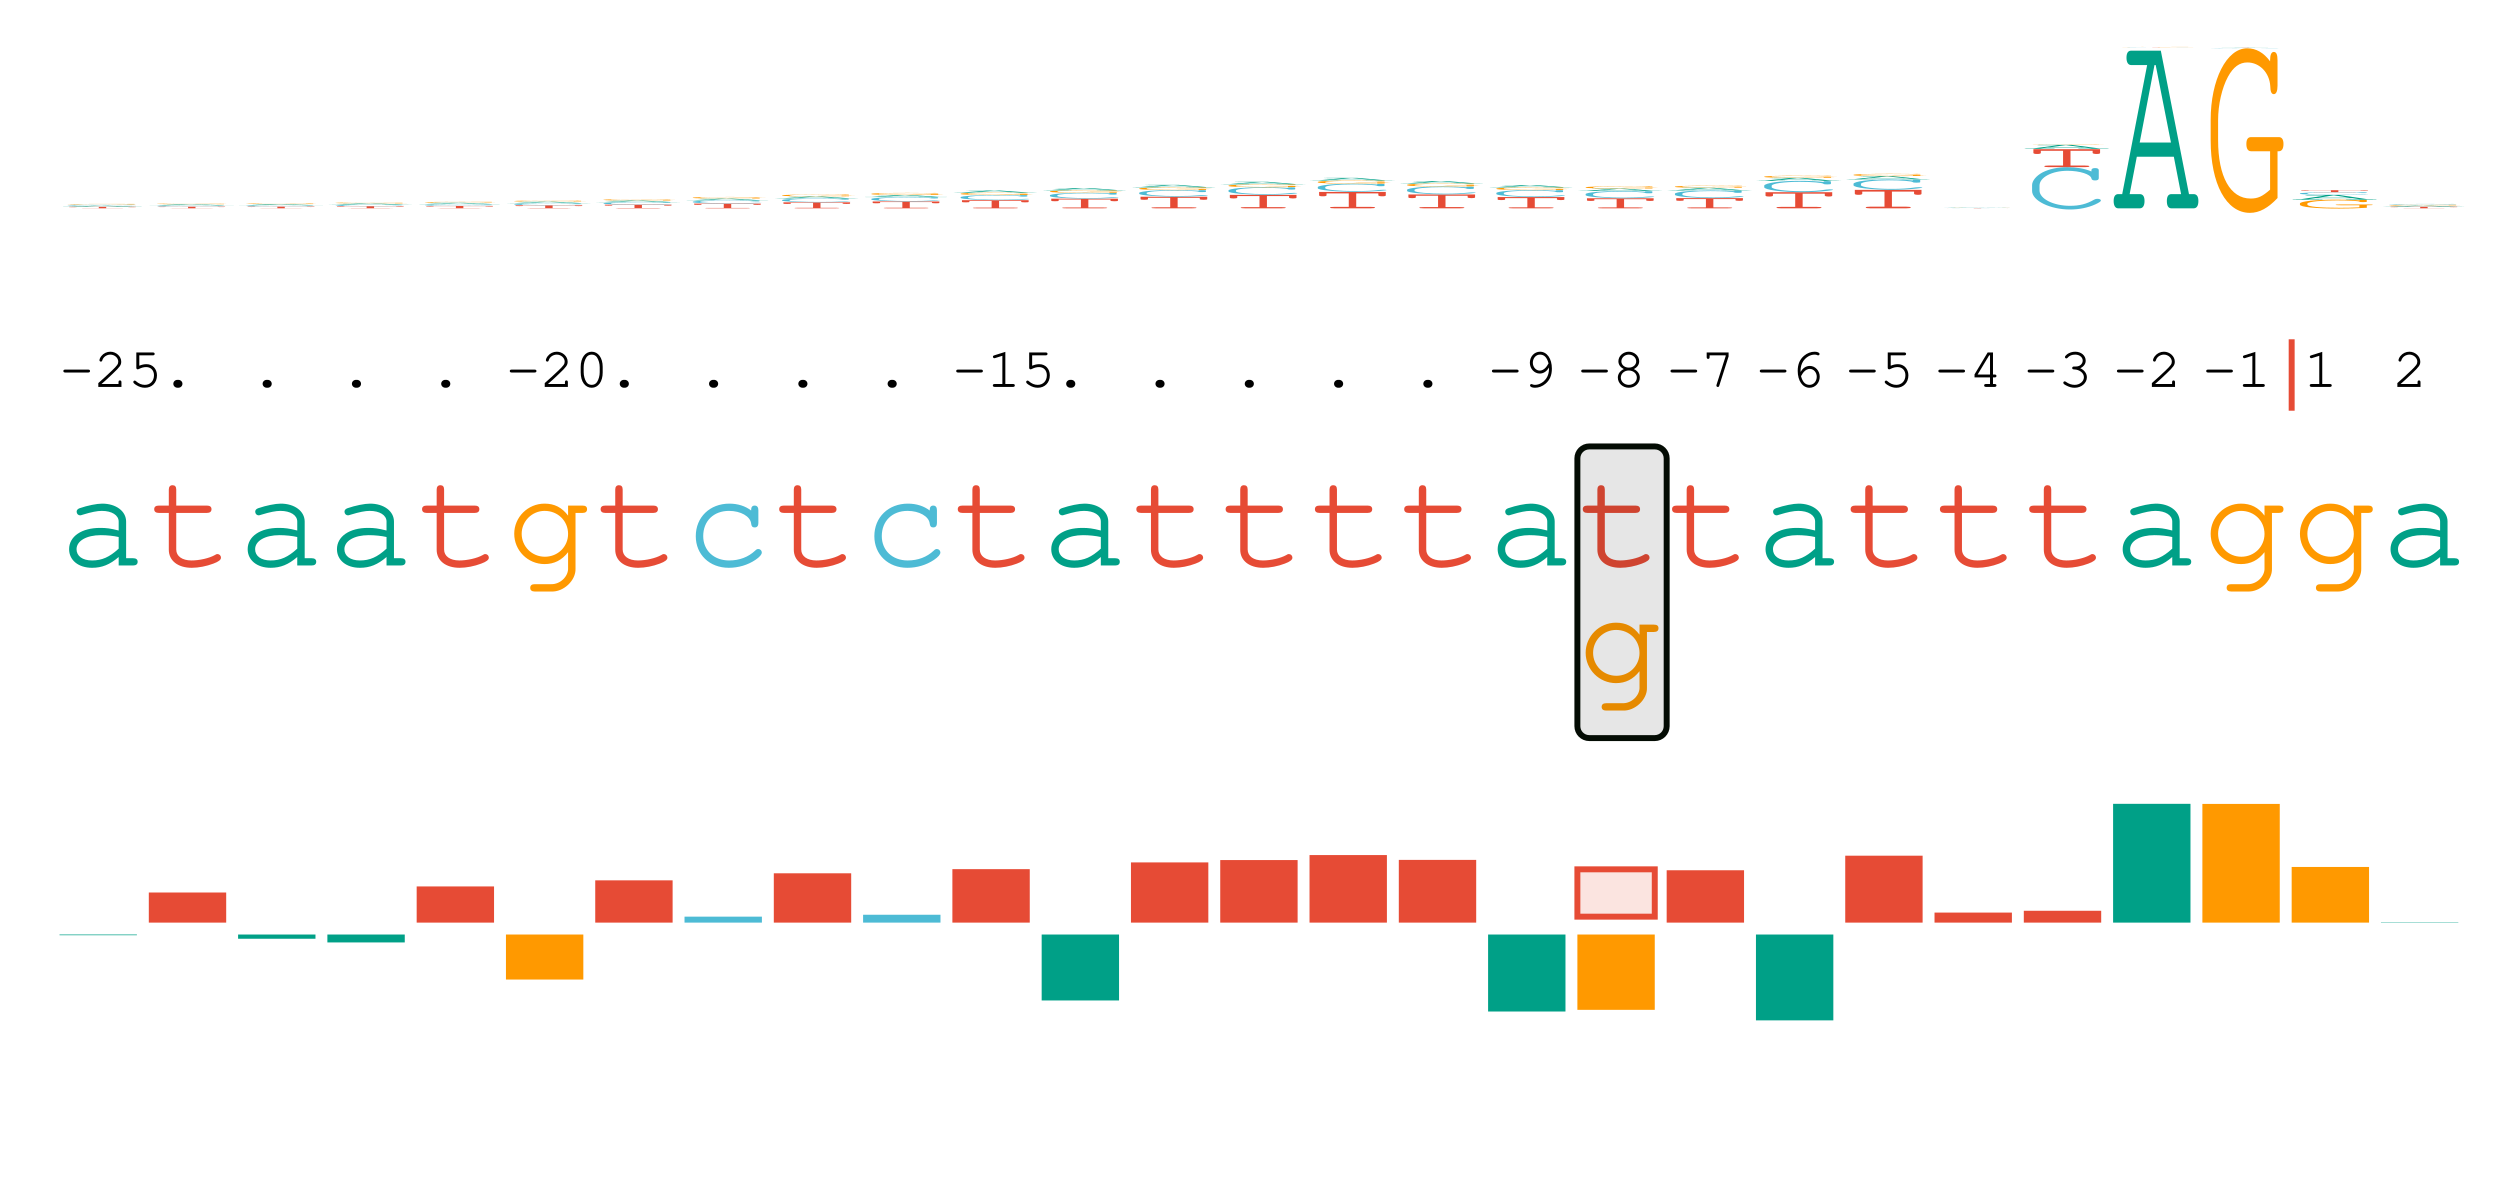
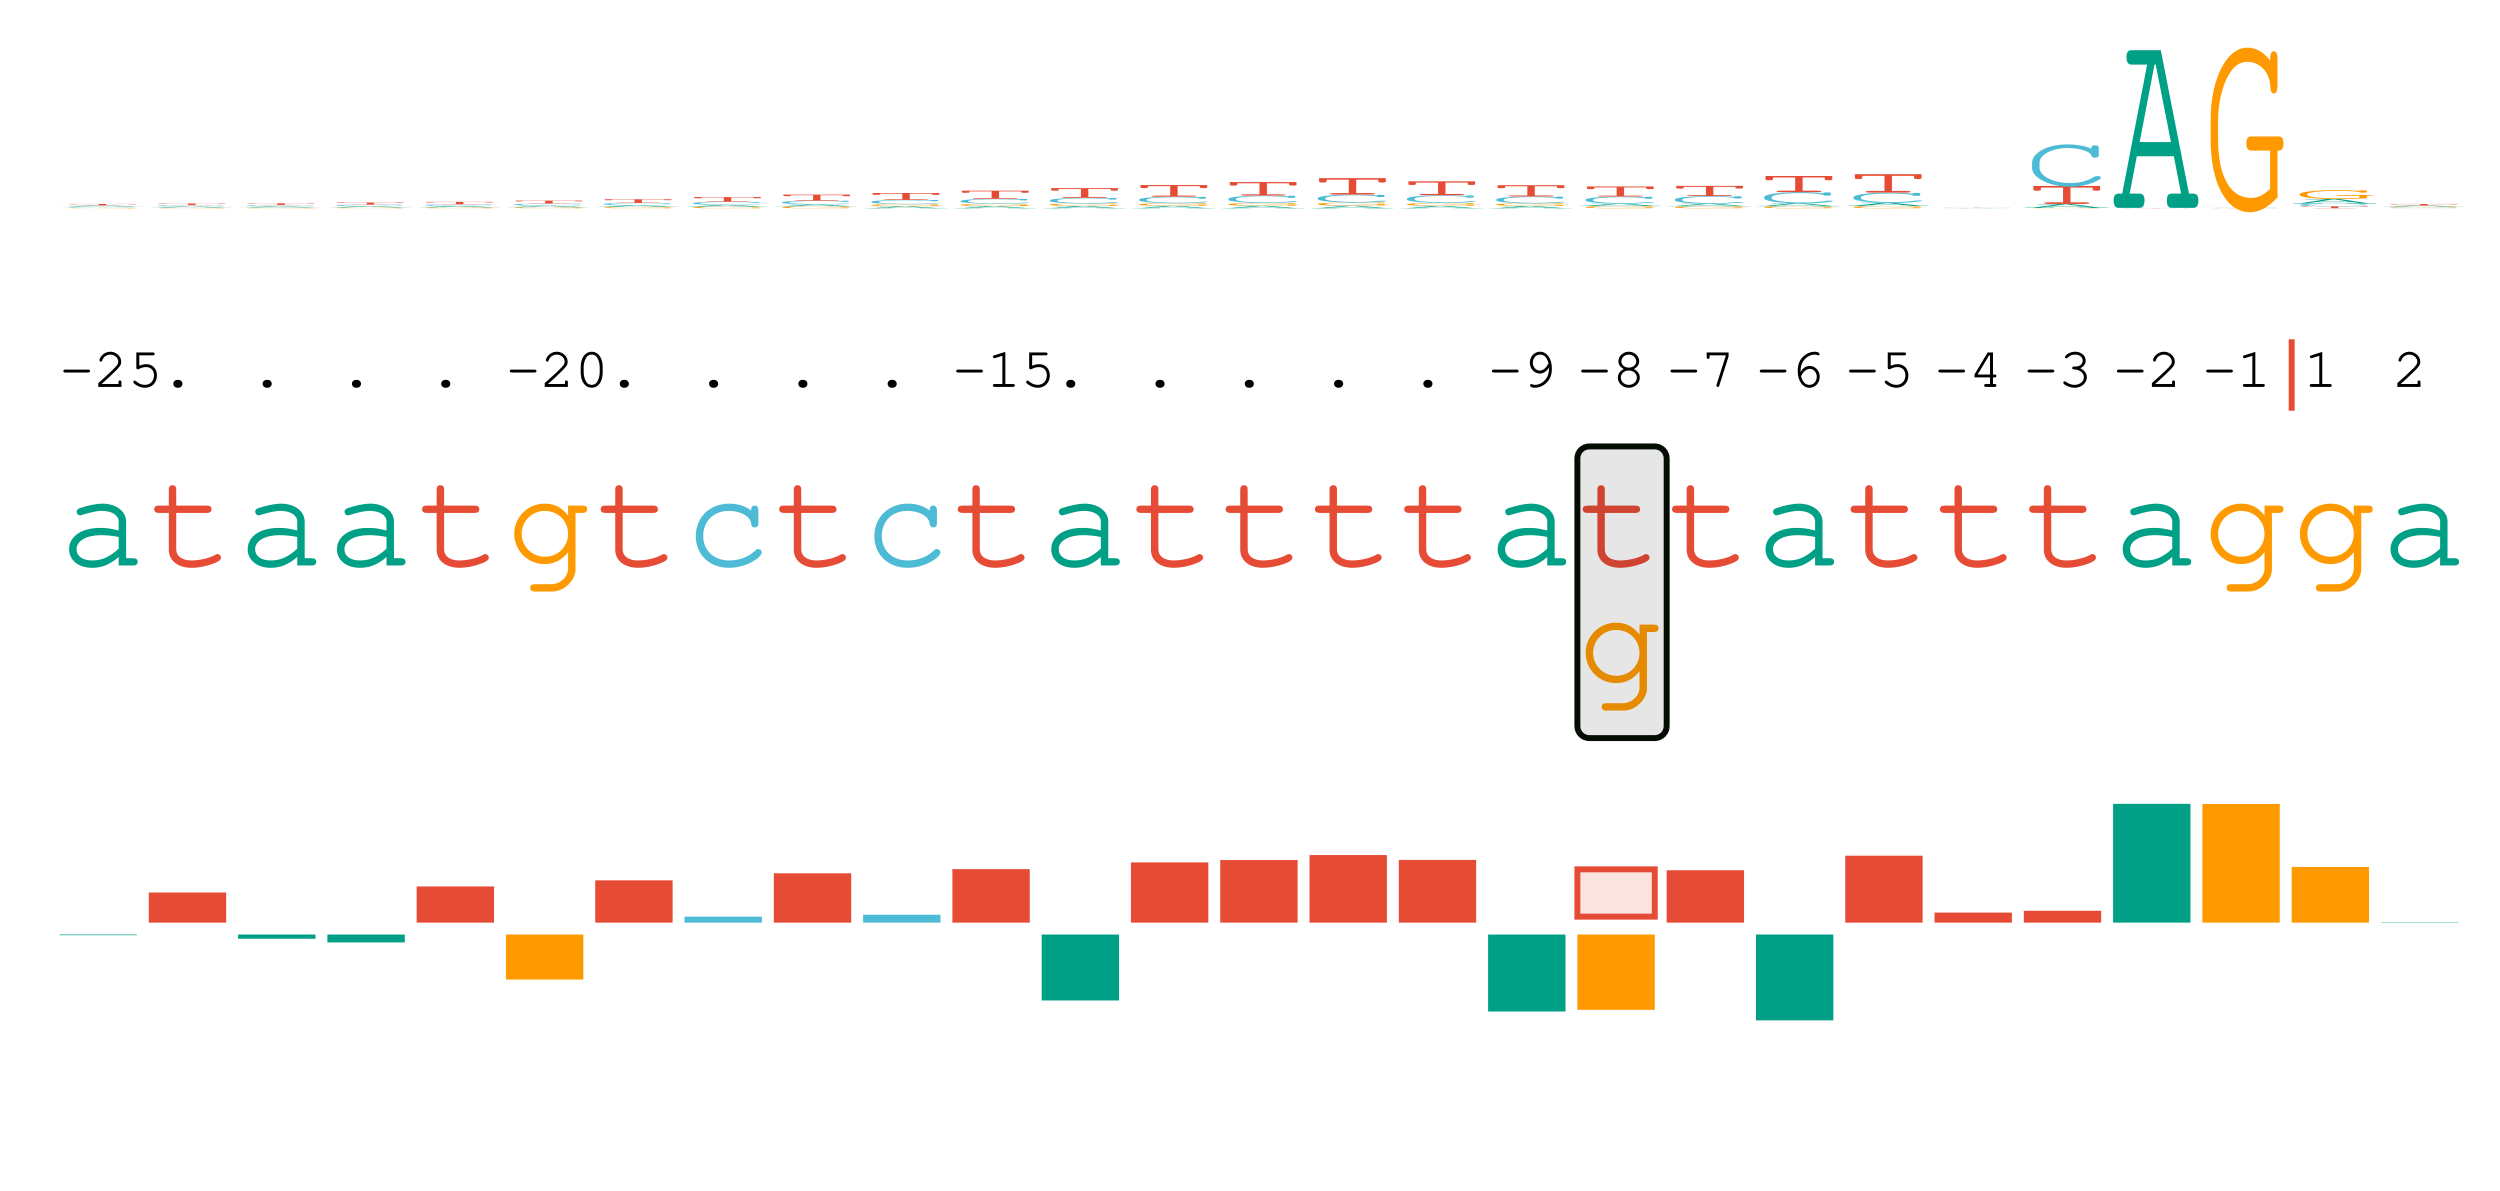
<svg xmlns="http://www.w3.org/2000/svg" width="420" height="200">
  <style>
-         text { font: 24px courier, monospace; }
-         text.t20 { font: 20px courier, monospace; }
-         text.t14 { font: 14px courier, monospace; }
-         text.t12 { font: 12px courier, monospace; }
-     </style>
+   text { font: 24px courier, monospace; }
+   text.t20 { font: 20px courier, monospace; }
+   text.t14 { font: 14px courier, monospace; }
+   text.t12 { font: 12px courier, monospace; }
+   </style>
  <g>
-     <g transform="translate(10,35) scale(1,0.018851)">
-       <text x="0" y="0" fill="#e64b35">T</text>
-     </g>
-     <g transform="translate(10,34.73999) scale(1,0.013357)">
-       <text x="0" y="0" fill="#00A087">A</text>
-     </g>
-     <g transform="translate(10,34.55575) scale(1,0.013034)">
-       <text x="0" y="0" fill="#4dbbd5">C</text>
-     </g>
-     <g transform="translate(10,34.37597) scale(1,0.008564)">
-       <text x="0" y="0" fill="#ff9900">G</text>
-     </g>
-     <g transform="translate(25,35) scale(1,0.020958)">
-       <text x="0" y="0" fill="#e64b35">T</text>
-     </g>
-     <g transform="translate(25,34.71092) scale(1,0.014582)">
-       <text x="0" y="0" fill="#4dbbd5">C</text>
-     </g>
-     <g transform="translate(25,34.50979) scale(1,0.014287)">
-       <text x="0" y="0" fill="#00A087">A</text>
-     </g>
-     <g transform="translate(25,34.31273) scale(1,0.009151)">
-       <text x="0" y="0" fill="#ff9900">G</text>
-     </g>
-     <g transform="translate(40,35) scale(1,0.021809)">
-       <text x="0" y="0" fill="#e64b35">T</text>
-     </g>
-     <g transform="translate(40,34.69918) scale(1,0.01523)">
-       <text x="0" y="0" fill="#4dbbd5">C</text>
-     </g>
-     <g transform="translate(40,34.48912) scale(1,0.014499)">
-       <text x="0" y="0" fill="#00A087">A</text>
-     </g>
-     <g transform="translate(40,34.28913) scale(1,0.009382)">
-       <text x="0" y="0" fill="#ff9900">G</text>
-     </g>
-     <g transform="translate(55,35) scale(1,0.026396)">
-       <text x="0" y="0" fill="#e64b35">T</text>
-     </g>
-     <g transform="translate(55,34.63592) scale(1,0.017787)">
-       <text x="0" y="0" fill="#4dbbd5">C</text>
-     </g>
-     <g transform="translate(55,34.39059) scale(1,0.016222)">
-       <text x="0" y="0" fill="#00A087">A</text>
-     </g>
-     <g transform="translate(55,34.16684) scale(1,0.010743)">
-       <text x="0" y="0" fill="#ff9900">G</text>
-     </g>
-     <g transform="translate(70,35) scale(1,0.030226)">
-       <text x="0" y="0" fill="#e64b35">T</text>
-     </g>
-     <g transform="translate(70,34.58309) scale(1,0.020071)">
-       <text x="0" y="0" fill="#4dbbd5">C</text>
-     </g>
-     <g transform="translate(70,34.30624) scale(1,0.017057)">
-       <text x="0" y="0" fill="#00A087">A</text>
-     </g>
-     <g transform="translate(70,34.07098) scale(1,0.011979)">
-       <text x="0" y="0" fill="#ff9900">G</text>
-     </g>
-     <g transform="translate(85,35) scale(1,0.037703)">
-       <text x="0" y="0" fill="#e64b35">T</text>
-     </g>
-     <g transform="translate(85,34.47996) scale(1,0.024217)">
-       <text x="0" y="0" fill="#4dbbd5">C</text>
-     </g>
-     <g transform="translate(85,34.14593) scale(1,0.019089)">
-       <text x="0" y="0" fill="#00A087">A</text>
-     </g>
-     <g transform="translate(85,33.88263) scale(1,0.014056)">
-       <text x="0" y="0" fill="#ff9900">G</text>
-     </g>
-     <g transform="translate(100,35) scale(1,0.045572)">
-       <text x="0" y="0" fill="#e64b35">T</text>
-     </g>
-     <g transform="translate(100,34.37142) scale(1,0.029304)">
-       <text x="0" y="0" fill="#4dbbd5">C</text>
-     </g>
-     <g transform="translate(100,33.96722) scale(1,0.020168)">
-       <text x="0" y="0" fill="#00A087">A</text>
-     </g>
-     <g transform="translate(100,33.68905) scale(1,0.016491)">
-       <text x="0" y="0" fill="#ff9900">G</text>
-     </g>
-     <g transform="translate(115,35) scale(1,0.059136)">
-       <text x="0" y="0" fill="#e64b35">T</text>
-     </g>
-     <g transform="translate(115,34.18433) scale(1,0.037203)">
-       <text x="0" y="0" fill="#4dbbd5">C</text>
-     </g>
-     <g transform="translate(115,33.67119) scale(1,0.022766)">
-       <text x="0" y="0" fill="#00A087">A</text>
-     </g>
-     <g transform="translate(115,33.35718) scale(1,0.019712)">
-       <text x="0" y="0" fill="#ff9900">G</text>
-     </g>
-     <g transform="translate(130,35) scale(1,0.074826)">
-       <text x="0" y="0" fill="#e64b35">T</text>
-     </g>
-     <g transform="translate(130,33.96792) scale(1,0.045671)">
-       <text x="0" y="0" fill="#4dbbd5">C</text>
-     </g>
-     <g transform="translate(130,33.33798) scale(1,0.024773)">
-       <text x="0" y="0" fill="#00A087">A</text>
-     </g>
-     <g transform="translate(130,32.99627) scale(1,0.023257)">
-       <text x="0" y="0" fill="#ff9900">G</text>
-     </g>
-     <g transform="translate(145,35) scale(1,0.085406)">
-       <text x="0" y="0" fill="#e64b35">T</text>
-     </g>
-     <g transform="translate(145,33.82198) scale(1,0.051545)">
-       <text x="0" y="0" fill="#4dbbd5">C</text>
-     </g>
-     <g transform="translate(145,33.11102) scale(1,0.025584)">
-       <text x="0" y="0" fill="#00A087">A</text>
-     </g>
-     <g transform="translate(145,32.75814) scale(1,0.025584)">
-       <text x="0" y="0" fill="#ff9900">G</text>
-     </g>
-     <g transform="translate(160,35) scale(1,0.101319)">
-       <text x="0" y="0" fill="#e64b35">T</text>
-     </g>
-     <g transform="translate(160,33.60249) scale(1,0.061096)">
-       <text x="0" y="0" fill="#4dbbd5">C</text>
-     </g>
-     <g transform="translate(160,32.75979) scale(1,0.02783)">
-       <text x="0" y="0" fill="#ff9900">G</text>
-     </g>
-     <g transform="translate(160,32.37593) scale(1,0.027178)">
-       <text x="0" y="0" fill="#00A087">A</text>
-     </g>
-     <g transform="translate(175,35) scale(1,0.120119)">
-       <text x="0" y="0" fill="#e64b35">T</text>
-     </g>
-     <g transform="translate(175,33.34319) scale(1,0.069137)">
-       <text x="0" y="0" fill="#4dbbd5">C</text>
-     </g>
-     <g transform="translate(175,32.38958) scale(1,0.03034)">
-       <text x="0" y="0" fill="#ff9900">G</text>
-     </g>
-     <g transform="translate(175,31.9711) scale(1,0.028848)">
-       <text x="0" y="0" fill="#00A087">A</text>
-     </g>
-     <g transform="translate(190,35) scale(1,0.144301)">
-       <text x="0" y="0" fill="#e64b35">T</text>
-     </g>
-     <g transform="translate(190,33.00964) scale(1,0.078449)">
-       <text x="0" y="0" fill="#4dbbd5">C</text>
-     </g>
-     <g transform="translate(190,31.92759) scale(1,0.033212)">
-       <text x="0" y="0" fill="#ff9900">G</text>
-     </g>
-     <g transform="translate(190,31.46949) scale(1,0.030349)">
-       <text x="0" y="0" fill="#00A087">A</text>
-     </g>
-     <g transform="translate(205,35) scale(1,0.167582)">
-       <text x="0" y="0" fill="#e64b35">T</text>
-     </g>
-     <g transform="translate(205,32.68853) scale(1,0.089938)">
-       <text x="0" y="0" fill="#4dbbd5">C</text>
-     </g>
-     <g transform="translate(205,31.44801) scale(1,0.034616)">
-       <text x="0" y="0" fill="#ff9900">G</text>
-     </g>
-     <g transform="translate(205,30.97055) scale(1,0.031381)">
-       <text x="0" y="0" fill="#00A087">A</text>
-     </g>
-     <g transform="translate(220,35) scale(1,0.204056)">
-       <text x="0" y="0" fill="#e64b35">T</text>
-     </g>
-     <g transform="translate(220,32.18543) scale(1,0.096267)">
-       <text x="0" y="0" fill="#4dbbd5">C</text>
-     </g>
-     <g transform="translate(220,30.85761) scale(1,0.037912)">
-       <text x="0" y="0" fill="#ff9900">G</text>
-     </g>
-     <g transform="translate(220,30.33469) scale(1,0.033452)">
-       <text x="0" y="0" fill="#00A087">A</text>
-     </g>
-     <g transform="translate(235,35) scale(1,0.172754)">
-       <text x="0" y="0" fill="#e64b35">T</text>
-     </g>
-     <g transform="translate(235,32.61718) scale(1,0.093534)">
-       <text x="0" y="0" fill="#4dbbd5">C</text>
-     </g>
-     <g transform="translate(235,31.32706) scale(1,0.035949)">
-       <text x="0" y="0" fill="#ff9900">G</text>
-     </g>
-     <g transform="translate(235,30.83122) scale(1,0.03029)">
-       <text x="0" y="0" fill="#00A087">A</text>
-     </g>
-     <g transform="translate(250,35) scale(1,0.13968)">
-       <text x="0" y="0" fill="#e64b35">T</text>
-     </g>
-     <g transform="translate(250,33.07338) scale(1,0.083068)">
-       <text x="0" y="0" fill="#4dbbd5">C</text>
-     </g>
-     <g transform="translate(250,31.92761) scale(1,0.032431)">
-       <text x="0" y="0" fill="#ff9900">G</text>
-     </g>
-     <g transform="translate(250,31.48029) scale(1,0.029017)">
-       <text x="0" y="0" fill="#00A087">A</text>
-     </g>
-     <g transform="translate(265,35) scale(1,0.125023)">
-       <text x="0" y="0" fill="#e64b35">T</text>
-     </g>
-     <g transform="translate(265,33.27554) scale(1,0.085769)">
-       <text x="0" y="0" fill="#4dbbd5">C</text>
-     </g>
-     <g transform="translate(265,32.09252) scale(1,0.029844)">
-       <text x="0" y="0" fill="#00A087">A</text>
-     </g>
-     <g transform="translate(265,31.68088) scale(1,0.027962)">
-       <text x="0" y="0" fill="#ff9900">G</text>
-     </g>
-     <g transform="translate(280,35) scale(1,0.126961)">
-       <text x="0" y="0" fill="#e64b35">T</text>
-     </g>
-     <g transform="translate(280,33.24882) scale(1,0.091081)">
-       <text x="0" y="0" fill="#4dbbd5">C</text>
-     </g>
-     <g transform="translate(280,31.99253) scale(1,0.032292)">
-       <text x="0" y="0" fill="#00A087">A</text>
-     </g>
-     <g transform="translate(280,31.54712) scale(1,0.025668)">
-       <text x="0" y="0" fill="#ff9900">G</text>
-     </g>
-     <g transform="translate(295,35) scale(1,0.200209)">
-       <text x="0" y="0" fill="#e64b35">T</text>
-     </g>
-     <g transform="translate(295,32.2385) scale(1,0.134664)">
-       <text x="0" y="0" fill="#4dbbd5">C</text>
-     </g>
-     <g transform="translate(295,30.38106) scale(1,0.036546)">
-       <text x="0" y="0" fill="#00A087">A</text>
-     </g>
-     <g transform="translate(295,29.87698) scale(1,0.026218)">
-       <text x="0" y="0" fill="#ff9900">G</text>
-     </g>
-     <g transform="translate(310,35) scale(1,0.22916)">
-       <text x="0" y="0" fill="#e64b35">T</text>
-     </g>
-     <g transform="translate(310,31.83917) scale(1,0.1232)">
-       <text x="0" y="0" fill="#4dbbd5">C</text>
-     </g>
-     <g transform="translate(310,30.13986) scale(1,0.040366)">
-       <text x="0" y="0" fill="#00A087">A</text>
-     </g>
-     <g transform="translate(310,29.58309) scale(1,0.027751)">
-       <text x="0" y="0" fill="#ff9900">G</text>
-     </g>
-     <g transform="translate(325,35) scale(1,0.002806)">
-       <text x="0" y="0" fill="#e64b35">T</text>
-     </g>
-     <g transform="translate(325,34.9613) scale(1,0.002716)">
-       <text x="0" y="0" fill="#4dbbd5">C</text>
-     </g>
-     <g transform="translate(325,34.92384) scale(1,0.002396)">
-       <text x="0" y="0" fill="#00A087">A</text>
-     </g>
-     <g transform="translate(325,34.89079) scale(1,0.002067)">
-       <text x="0" y="0" fill="#ff9900">G</text>
-     </g>
-     <g transform="translate(340,35) scale(1,0.501504)">
-       <text x="0" y="0" fill="#4dbbd5">C</text>
-     </g>
-     <g transform="translate(340,28.0827) scale(1,0.223496)">
-       <text x="0" y="0" fill="#e64b35">T</text>
-     </g>
-     <g transform="translate(340,25) scale(1,0.04906)">
-       <text x="0" y="0" fill="#00A087">A</text>
-     </g>
-     <g transform="translate(340,24.3233) scale(1,0.004672)">
-       <text x="0" y="0" fill="#ff9900">G</text>
-     </g>
-     <g transform="translate(355,35) scale(1,1.959884)">
-       <text x="0" y="0" fill="#00A087">A</text>
-     </g>
-     <g transform="translate(355,7.967121) scale(1,0.001966)">
-       <text x="0" y="0" fill="#4dbbd5">C</text>
-     </g>
-     <g transform="translate(355,7.940007) scale(1,0.001966)">
-       <text x="0" y="0" fill="#e64b35">T</text>
-     </g>
-     <g transform="translate(355,7.912893) scale(1,0.001966)">
-       <text x="0" y="0" fill="#ff9900">G</text>
-     </g>
-     <g transform="translate(370,35) scale(1,1.948552)">
-       <text x="0" y="0" fill="#ff9900">G</text>
-     </g>
-     <g transform="translate(370,8.123419) scale(1,0.003913)">
-       <text x="0" y="0" fill="#4dbbd5">C</text>
-     </g>
-     <g transform="translate(370,8.06945) scale(1,0.001956)">
-       <text x="0" y="0" fill="#00A087">A</text>
-     </g>
-     <g transform="translate(370,8.042465) scale(1,0.001956)">
-       <text x="0" y="0" fill="#e64b35">T</text>
-     </g>
-     <g transform="translate(385,35) scale(1,0.105836)">
-       <text x="0" y="0" fill="#ff9900">G</text>
-     </g>
-     <g transform="translate(385,33.54019) scale(1,0.057789)">
-       <text x="0" y="0" fill="#00A087">A</text>
-     </g>
-     <g transform="translate(385,32.7431) scale(1,0.032548)">
-       <text x="0" y="0" fill="#4dbbd5">C</text>
-     </g>
-     <g transform="translate(385,32.29416) scale(1,0.025241)">
-       <text x="0" y="0" fill="#e64b35">T</text>
-     </g>
-     <g transform="translate(400,35) scale(1,0.019553)">
-       <text x="0" y="0" fill="#e64b35">T</text>
-     </g>
-     <g transform="translate(400,34.73031) scale(1,0.013446)">
-       <text x="0" y="0" fill="#00A087">A</text>
-     </g>
-     <g transform="translate(400,34.54485) scale(1,0.010392)">
-       <text x="0" y="0" fill="#ff9900">G</text>
-     </g>
-     <g transform="translate(400,34.4015) scale(1,0.010232)">
-       <text x="0" y="0" fill="#4dbbd5">C</text>
+     <g transform="translate(10,35) scale(1,0.008564)">
+       <text x="0" y="0" fill="#ff9900">G</text>
+     </g>
+     <g transform="translate(10,34.88188) scale(1,0.013034)">
+       <text x="0" y="0" fill="#4dbbd5">C</text>
+     </g>
+     <g transform="translate(10,34.7021) scale(1,0.013357)">
+       <text x="0" y="0" fill="#00A087">A</text>
+     </g>
+     <g transform="translate(10,34.51787) scale(1,0.018851)">
+       <text x="0" y="0" fill="#e64b35">T</text>
+     </g>
+     <g transform="translate(25,35) scale(1,0.009151)">
+       <text x="0" y="0" fill="#ff9900">G</text>
+     </g>
+     <g transform="translate(25,34.87378) scale(1,0.014287)">
+       <text x="0" y="0" fill="#00A087">A</text>
+     </g>
+     <g transform="translate(25,34.67672) scale(1,0.014582)">
+       <text x="0" y="0" fill="#4dbbd5">C</text>
+     </g>
+     <g transform="translate(25,34.47559) scale(1,0.020958)">
+       <text x="0" y="0" fill="#e64b35">T</text>
+     </g>
+     <g transform="translate(40,35) scale(1,0.009382)">
+       <text x="0" y="0" fill="#ff9900">G</text>
+     </g>
+     <g transform="translate(40,34.8706) scale(1,0.014499)">
+       <text x="0" y="0" fill="#00A087">A</text>
+     </g>
+     <g transform="translate(40,34.67061) scale(1,0.01523)">
+       <text x="0" y="0" fill="#4dbbd5">C</text>
+     </g>
+     <g transform="translate(40,34.46055) scale(1,0.021809)">
+       <text x="0" y="0" fill="#e64b35">T</text>
+     </g>
+     <g transform="translate(55,35) scale(1,0.010743)">
+       <text x="0" y="0" fill="#ff9900">G</text>
+     </g>
+     <g transform="translate(55,34.85182) scale(1,0.016222)">
+       <text x="0" y="0" fill="#00A087">A</text>
+     </g>
+     <g transform="translate(55,34.62807) scale(1,0.017787)">
+       <text x="0" y="0" fill="#4dbbd5">C</text>
+     </g>
+     <g transform="translate(55,34.38274) scale(1,0.026396)">
+       <text x="0" y="0" fill="#e64b35">T</text>
+     </g>
+     <g transform="translate(70,35) scale(1,0.011979)">
+       <text x="0" y="0" fill="#ff9900">G</text>
+     </g>
+     <g transform="translate(70,34.83477) scale(1,0.017057)">
+       <text x="0" y="0" fill="#00A087">A</text>
+     </g>
+     <g transform="translate(70,34.5995) scale(1,0.020071)">
+       <text x="0" y="0" fill="#4dbbd5">C</text>
+     </g>
+     <g transform="translate(70,34.32266) scale(1,0.030226)">
+       <text x="0" y="0" fill="#e64b35">T</text>
+     </g>
+     <g transform="translate(85,35) scale(1,0.014056)">
+       <text x="0" y="0" fill="#ff9900">G</text>
+     </g>
+     <g transform="translate(85,34.80613) scale(1,0.019089)">
+       <text x="0" y="0" fill="#00A087">A</text>
+     </g>
+     <g transform="translate(85,34.54284) scale(1,0.024217)">
+       <text x="0" y="0" fill="#4dbbd5">C</text>
+     </g>
+     <g transform="translate(85,34.2088) scale(1,0.037703)">
+       <text x="0" y="0" fill="#e64b35">T</text>
+     </g>
+     <g transform="translate(100,35) scale(1,0.016491)">
+       <text x="0" y="0" fill="#ff9900">G</text>
+     </g>
+     <g transform="translate(100,34.77254) scale(1,0.020168)">
+       <text x="0" y="0" fill="#00A087">A</text>
+     </g>
+     <g transform="translate(100,34.49437) scale(1,0.029304)">
+       <text x="0" y="0" fill="#4dbbd5">C</text>
+     </g>
+     <g transform="translate(100,34.09017) scale(1,0.045572)">
+       <text x="0" y="0" fill="#e64b35">T</text>
+     </g>
+     <g transform="translate(115,35) scale(1,0.019712)">
+       <text x="0" y="0" fill="#ff9900">G</text>
+     </g>
+     <g transform="translate(115,34.72811) scale(1,0.022766)">
+       <text x="0" y="0" fill="#00A087">A</text>
+     </g>
+     <g transform="translate(115,34.4141) scale(1,0.037203)">
+       <text x="0" y="0" fill="#4dbbd5">C</text>
+     </g>
+     <g transform="translate(115,33.90096) scale(1,0.059136)">
+       <text x="0" y="0" fill="#e64b35">T</text>
+     </g>
+     <g transform="translate(130,35) scale(1,0.023257)">
+       <text x="0" y="0" fill="#ff9900">G</text>
+     </g>
+     <g transform="translate(130,34.67922) scale(1,0.024773)">
+       <text x="0" y="0" fill="#00A087">A</text>
+     </g>
+     <g transform="translate(130,34.33752) scale(1,0.045671)">
+       <text x="0" y="0" fill="#4dbbd5">C</text>
+     </g>
+     <g transform="translate(130,33.70757) scale(1,0.074826)">
+       <text x="0" y="0" fill="#e64b35">T</text>
+     </g>
+     <g transform="translate(145,35) scale(1,0.025584)">
+       <text x="0" y="0" fill="#00A087">A</text>
+     </g>
+     <g transform="translate(145,34.64711) scale(1,0.025584)">
+       <text x="0" y="0" fill="#ff9900">G</text>
+     </g>
+     <g transform="translate(145,34.29423) scale(1,0.051545)">
+       <text x="0" y="0" fill="#4dbbd5">C</text>
+     </g>
+     <g transform="translate(145,33.58327) scale(1,0.085406)">
+       <text x="0" y="0" fill="#e64b35">T</text>
+     </g>
+     <g transform="translate(160,35) scale(1,0.027178)">
+       <text x="0" y="0" fill="#00A087">A</text>
+     </g>
+     <g transform="translate(160,34.62513) scale(1,0.02783)">
+       <text x="0" y="0" fill="#ff9900">G</text>
+     </g>
+     <g transform="translate(160,34.24127) scale(1,0.061096)">
+       <text x="0" y="0" fill="#4dbbd5">C</text>
+     </g>
+     <g transform="translate(160,33.39856) scale(1,0.101319)">
+       <text x="0" y="0" fill="#e64b35">T</text>
+     </g>
+     <g transform="translate(175,35) scale(1,0.028848)">
+       <text x="0" y="0" fill="#00A087">A</text>
+     </g>
+     <g transform="translate(175,34.60209) scale(1,0.03034)">
+       <text x="0" y="0" fill="#ff9900">G</text>
+     </g>
+     <g transform="translate(175,34.1836) scale(1,0.069137)">
+       <text x="0" y="0" fill="#4dbbd5">C</text>
+     </g>
+     <g transform="translate(175,33.23) scale(1,0.120119)">
+       <text x="0" y="0" fill="#e64b35">T</text>
+     </g>
+     <g transform="translate(190,35) scale(1,0.030349)">
+       <text x="0" y="0" fill="#00A087">A</text>
+     </g>
+     <g transform="translate(190,34.58139) scale(1,0.033212)">
+       <text x="0" y="0" fill="#ff9900">G</text>
+     </g>
+     <g transform="translate(190,34.1233) scale(1,0.078449)">
+       <text x="0" y="0" fill="#4dbbd5">C</text>
+     </g>
+     <g transform="translate(190,33.04124) scale(1,0.144301)">
+       <text x="0" y="0" fill="#e64b35">T</text>
+     </g>
+     <g transform="translate(205,35) scale(1,0.031381)">
+       <text x="0" y="0" fill="#00A087">A</text>
+     </g>
+     <g transform="translate(205,34.56716) scale(1,0.034616)">
+       <text x="0" y="0" fill="#ff9900">G</text>
+     </g>
+     <g transform="translate(205,34.08969) scale(1,0.089938)">
+       <text x="0" y="0" fill="#4dbbd5">C</text>
+     </g>
+     <g transform="translate(205,32.84917) scale(1,0.167582)">
+       <text x="0" y="0" fill="#e64b35">T</text>
+     </g>
+     <g transform="translate(220,35) scale(1,0.033452)">
+       <text x="0" y="0" fill="#00A087">A</text>
+     </g>
+     <g transform="translate(220,34.5386) scale(1,0.037912)">
+       <text x="0" y="0" fill="#ff9900">G</text>
+     </g>
+     <g transform="translate(220,34.01567) scale(1,0.096267)">
+       <text x="0" y="0" fill="#4dbbd5">C</text>
+     </g>
+     <g transform="translate(220,32.68785) scale(1,0.204056)">
+       <text x="0" y="0" fill="#e64b35">T</text>
+     </g>
+     <g transform="translate(235,35) scale(1,0.03029)">
+       <text x="0" y="0" fill="#00A087">A</text>
+     </g>
+     <g transform="translate(235,34.5822) scale(1,0.035949)">
+       <text x="0" y="0" fill="#ff9900">G</text>
+     </g>
+     <g transform="translate(235,34.08636) scale(1,0.093534)">
+       <text x="0" y="0" fill="#4dbbd5">C</text>
+     </g>
+     <g transform="translate(235,32.79624) scale(1,0.172754)">
+       <text x="0" y="0" fill="#e64b35">T</text>
+     </g>
+     <g transform="translate(250,35) scale(1,0.029017)">
+       <text x="0" y="0" fill="#00A087">A</text>
+     </g>
+     <g transform="translate(250,34.59976) scale(1,0.032431)">
+       <text x="0" y="0" fill="#ff9900">G</text>
+     </g>
+     <g transform="translate(250,34.15244) scale(1,0.083068)">
+       <text x="0" y="0" fill="#4dbbd5">C</text>
+     </g>
+     <g transform="translate(250,33.00667) scale(1,0.13968)">
+       <text x="0" y="0" fill="#e64b35">T</text>
+     </g>
+     <g transform="translate(265,35) scale(1,0.027962)">
+       <text x="0" y="0" fill="#ff9900">G</text>
+     </g>
+     <g transform="translate(265,34.61431) scale(1,0.029844)">
+       <text x="0" y="0" fill="#00A087">A</text>
+     </g>
+     <g transform="translate(265,34.20267) scale(1,0.085769)">
+       <text x="0" y="0" fill="#4dbbd5">C</text>
+     </g>
+     <g transform="translate(265,33.01965) scale(1,0.125023)">
+       <text x="0" y="0" fill="#e64b35">T</text>
+     </g>
+     <g transform="translate(280,35) scale(1,0.025668)">
+       <text x="0" y="0" fill="#ff9900">G</text>
+     </g>
+     <g transform="translate(280,34.64596) scale(1,0.032292)">
+       <text x="0" y="0" fill="#00A087">A</text>
+     </g>
+     <g transform="translate(280,34.20055) scale(1,0.091081)">
+       <text x="0" y="0" fill="#4dbbd5">C</text>
+     </g>
+     <g transform="translate(280,32.94426) scale(1,0.126961)">
+       <text x="0" y="0" fill="#e64b35">T</text>
+     </g>
+     <g transform="translate(295,35) scale(1,0.026218)">
+       <text x="0" y="0" fill="#ff9900">G</text>
+     </g>
+     <g transform="translate(295,34.63838) scale(1,0.036546)">
+       <text x="0" y="0" fill="#00A087">A</text>
+     </g>
+     <g transform="translate(295,34.13429) scale(1,0.134664)">
+       <text x="0" y="0" fill="#4dbbd5">C</text>
+     </g>
+     <g transform="translate(295,32.27685) scale(1,0.200209)">
+       <text x="0" y="0" fill="#e64b35">T</text>
+     </g>
+     <g transform="translate(310,35) scale(1,0.027751)">
+       <text x="0" y="0" fill="#ff9900">G</text>
+     </g>
+     <g transform="translate(310,34.61722) scale(1,0.040366)">
+       <text x="0" y="0" fill="#00A087">A</text>
+     </g>
+     <g transform="translate(310,34.06045) scale(1,0.1232)">
+       <text x="0" y="0" fill="#4dbbd5">C</text>
+     </g>
+     <g transform="translate(310,32.36114) scale(1,0.22916)">
+       <text x="0" y="0" fill="#e64b35">T</text>
+     </g>
+     <g transform="translate(325,35) scale(1,0.002067)">
+       <text x="0" y="0" fill="#ff9900">G</text>
+     </g>
+     <g transform="translate(325,34.97149) scale(1,0.002396)">
+       <text x="0" y="0" fill="#00A087">A</text>
+     </g>
+     <g transform="translate(325,34.93844) scale(1,0.002716)">
+       <text x="0" y="0" fill="#4dbbd5">C</text>
+     </g>
+     <g transform="translate(325,34.90098) scale(1,0.002806)">
+       <text x="0" y="0" fill="#e64b35">T</text>
+     </g>
+     <g transform="translate(340,35) scale(1,0.004672)">
+       <text x="0" y="0" fill="#ff9900">G</text>
+     </g>
+     <g transform="translate(340,34.93555) scale(1,0.04906)">
+       <text x="0" y="0" fill="#00A087">A</text>
+     </g>
+     <g transform="translate(340,34.25886) scale(1,0.223496)">
+       <text x="0" y="0" fill="#e64b35">T</text>
+     </g>
+     <g transform="translate(340,31.17615) scale(1,0.501504)">
+       <text x="0" y="0" fill="#4dbbd5">C</text>
+     </g>
+     <g transform="translate(355,35) scale(1,0.001966)">
+       <text x="0" y="0" fill="#4dbbd5">C</text>
+     </g>
+     <g transform="translate(355,34.97289) scale(1,0.001966)">
+       <text x="0" y="0" fill="#e64b35">T</text>
+     </g>
+     <g transform="translate(355,34.94577) scale(1,0.001966)">
+       <text x="0" y="0" fill="#ff9900">G</text>
+     </g>
+     <g transform="translate(355,34.91866) scale(1,1.959884)">
+       <text x="0" y="0" fill="#00A087">A</text>
+     </g>
+     <g transform="translate(370,35) scale(1,0.001956)">
+       <text x="0" y="0" fill="#00A087">A</text>
+     </g>
+     <g transform="translate(370,34.97301) scale(1,0.001956)">
+       <text x="0" y="0" fill="#e64b35">T</text>
+     </g>
+     <g transform="translate(370,34.94603) scale(1,0.003913)">
+       <text x="0" y="0" fill="#4dbbd5">C</text>
+     </g>
+     <g transform="translate(370,34.89206) scale(1,1.948552)">
+       <text x="0" y="0" fill="#ff9900">G</text>
+     </g>
+     <g transform="translate(385,35) scale(1,0.025241)">
+       <text x="0" y="0" fill="#e64b35">T</text>
+     </g>
+     <g transform="translate(385,34.65184) scale(1,0.032548)">
+       <text x="0" y="0" fill="#4dbbd5">C</text>
+     </g>
+     <g transform="translate(385,34.20291) scale(1,0.057789)">
+       <text x="0" y="0" fill="#00A087">A</text>
+     </g>
+     <g transform="translate(385,33.40581) scale(1,0.105836)">
+       <text x="0" y="0" fill="#ff9900">G</text>
+     </g>
+     <g transform="translate(400,35) scale(1,0.010232)">
+       <text x="0" y="0" fill="#4dbbd5">C</text>
+     </g>
+     <g transform="translate(400,34.85887) scale(1,0.010392)">
+       <text x="0" y="0" fill="#ff9900">G</text>
+     </g>
+     <g transform="translate(400,34.71553) scale(1,0.013446)">
+       <text x="0" y="0" fill="#00A087">A</text>
+     </g>
+     <g transform="translate(400,34.53007) scale(1,0.019553)">
+       <text x="0" y="0" fill="#e64b35">T</text>
    </g>
    <g transform="translate(10,65) scale(0.4,0.4)">
      <text x="0" y="0" fill="black">-25</text>
    </g>
    <g transform="translate(27,65) scale(0.4,0.4)">
      <text x="0" y="0" fill="black">.</text>
    </g>
    <g transform="translate(42,65) scale(0.4,0.4)">
      <text x="0" y="0" fill="black">.</text>
    </g>
    <g transform="translate(57,65) scale(0.4,0.4)">
      <text x="0" y="0" fill="black">.</text>
    </g>
    <g transform="translate(72,65) scale(0.4,0.4)">
      <text x="0" y="0" fill="black">.</text>
    </g>
    <g transform="translate(85,65) scale(0.4,0.4)">
      <text x="0" y="0" fill="black">-20</text>
    </g>
    <g transform="translate(102,65) scale(0.4,0.4)">
      <text x="0" y="0" fill="black">.</text>
    </g>
    <g transform="translate(117,65) scale(0.4,0.4)">
      <text x="0" y="0" fill="black">.</text>
    </g>
    <g transform="translate(132,65) scale(0.4,0.4)">
      <text x="0" y="0" fill="black">.</text>
    </g>
    <g transform="translate(147,65) scale(0.4,0.4)">
      <text x="0" y="0" fill="black">.</text>
    </g>
    <g transform="translate(160,65) scale(0.4,0.4)">
      <text x="0" y="0" fill="black">-15</text>
    </g>
    <g transform="translate(177,65) scale(0.4,0.4)">
      <text x="0" y="0" fill="black">.</text>
    </g>
    <g transform="translate(192,65) scale(0.4,0.4)">
      <text x="0" y="0" fill="black">.</text>
    </g>
    <g transform="translate(207,65) scale(0.4,0.4)">
      <text x="0" y="0" fill="black">.</text>
    </g>
    <g transform="translate(222,65) scale(0.4,0.4)">
      <text x="0" y="0" fill="black">.</text>
    </g>
    <g transform="translate(237,65) scale(0.4,0.4)">
      <text x="0" y="0" fill="black">.</text>
    </g>
    <g transform="translate(250,65) scale(0.4,0.4)">
      <text x="0" y="0" fill="black">-9</text>
    </g>
    <g transform="translate(265,65) scale(0.4,0.4)">
      <text x="0" y="0" fill="black">-8</text>
    </g>
    <g transform="translate(280,65) scale(0.4,0.4)">
      <text x="0" y="0" fill="black">-7</text>
    </g>
    <g transform="translate(295,65) scale(0.4,0.4)">
      <text x="0" y="0" fill="black">-6</text>
    </g>
    <g transform="translate(310,65) scale(0.4,0.4)">
      <text x="0" y="0" fill="black">-5</text>
    </g>
    <g transform="translate(325,65) scale(0.4,0.4)">
      <text x="0" y="0" fill="black">-4</text>
    </g>
    <g transform="translate(340,65) scale(0.4,0.4)">
      <text x="0" y="0" fill="black">-3</text>
    </g>
    <g transform="translate(355,65) scale(0.4,0.4)">
      <text x="0" y="0" fill="black">-2</text>
    </g>
    <g transform="translate(370,65) scale(0.4,0.4)">
      <text x="0" y="0" fill="black">-1</text>
    </g>
    <g transform="translate(387,65) scale(0.4,0.4)">
      <text x="0" y="0" fill="black">1</text>
    </g>
    <g transform="translate(402,65) scale(0.4,0.4)">
      <text x="0" y="0" fill="black">2</text>
    </g>
    <line x1="385" y1="57" x2="385" y2="69" stroke="#e64b35" />
    <text x="10" y="95" fill="#00A087">a</text>
    <text x="25" y="95" fill="#e64b35">t</text>
    <text x="40" y="95" fill="#00A087">a</text>
    <text x="55" y="95" fill="#00A087">a</text>
    <text x="70" y="95" fill="#e64b35">t</text>
    <text x="85" y="95" fill="#ff9900">g</text>
    <text x="100" y="95" fill="#e64b35">t</text>
    <text x="115" y="95" fill="#4dbbd5">c</text>
    <text x="130" y="95" fill="#e64b35">t</text>
    <text x="145" y="95" fill="#4dbbd5">c</text>
    <text x="160" y="95" fill="#e64b35">t</text>
    <text x="175" y="95" fill="#00A087">a</text>
    <text x="190" y="95" fill="#e64b35">t</text>
    <text x="205" y="95" fill="#e64b35">t</text>
    <text x="220" y="95" fill="#e64b35">t</text>
    <text x="235" y="95" fill="#e64b35">t</text>
    <text x="250" y="95" fill="#00A087">a</text>
    <text x="265" y="95" fill="#e64b35">t</text>
    <text x="280" y="95" fill="#e64b35">t</text>
    <text x="295" y="95" fill="#00A087">a</text>
    <text x="310" y="95" fill="#e64b35">t</text>
    <text x="325" y="95" fill="#e64b35">t</text>
    <text x="340" y="95" fill="#e64b35">t</text>
    <text x="355" y="95" fill="#00A087">a</text>
    <text x="370" y="95" fill="#ff9900">g</text>
    <text x="385" y="95" fill="#ff9900">g</text>
    <text x="400" y="95" fill="#00A087">a</text>
    <text x="265" y="115" fill="#ff9900">g</text>
    <rect x="265" y="75" width="15" height="49" rx="2" fill-opacity="0.1" style="stroke-width:1; stroke:rgb(4, 12, 4);" />
    <rect x="10" y="157" width="13" height="0.116" style="fill:#00A087" />
    <rect x="25" y="149.941" width="13" height="5.059" style="fill:#e64b35" />
    <rect x="40" y="157" width="13" height="0.71" style="fill:#00A087" />
    <rect x="55" y="157" width="13" height="1.329" style="fill:#00A087" />
    <rect x="70" y="148.921" width="13" height="6.079" style="fill:#e64b35" />
    <rect x="85" y="157" width="13" height="7.563" style="fill:#ff9900" />
    <rect x="100" y="147.898" width="13" height="7.102" style="fill:#e64b35" />
    <rect x="115" y="153.997" width="13" height="1.003" style="fill:#4dbbd5" />
    <rect x="130" y="146.714" width="13" height="8.286" style="fill:#e64b35" />
    <rect x="145" y="153.678" width="13" height="1.322" style="fill:#4dbbd5" />
    <rect x="160" y="146.016" width="13" height="8.984" style="fill:#e64b35" />
    <rect x="175" y="157" width="13" height="11.078" style="fill:#00A087" />
    <rect x="190" y="144.885" width="13" height="10.115" style="fill:#e64b35" />
    <rect x="205" y="144.49" width="13" height="10.51" style="fill:#e64b35" />
    <rect x="220" y="143.651" width="13" height="11.349" style="fill:#e64b35" />
    <rect x="235" y="144.462" width="13" height="10.538" style="fill:#e64b35" />
    <rect x="250" y="157" width="13" height="12.934" style="fill:#00A087" />
    <rect x="265" y="146.047" width="13" height="7.953" style="stroke:#e64b35;stroke-width:1;fill:#e64b35;fill-opacity:0.15" />
    <rect x="265" y="157" width="13" height="12.653" style="fill:#ff9900" />
    <rect x="280" y="146.203" width="13" height="8.797" style="fill:#e64b35" />
    <rect x="295" y="157" width="13" height="14.422" style="fill:#00A087" />
    <rect x="310" y="143.757" width="13" height="11.243" style="fill:#e64b35" />
    <rect x="325" y="153.314" width="13" height="1.686" style="fill:#e64b35" />
    <rect x="340" y="153.009" width="13" height="1.991" style="fill:#e64b35" />
    <rect x="355" y="135.043" width="13" height="19.957" style="fill:#00A087" />
    <rect x="370" y="135.058" width="13" height="19.942" style="fill:#ff9900" />
    <rect x="385" y="145.649" width="13" height="9.351" style="fill:#ff9900" />
    <rect x="400" y="154.942" width="13" height="0.058" style="fill:#00A087" />
  </g>
</svg>
